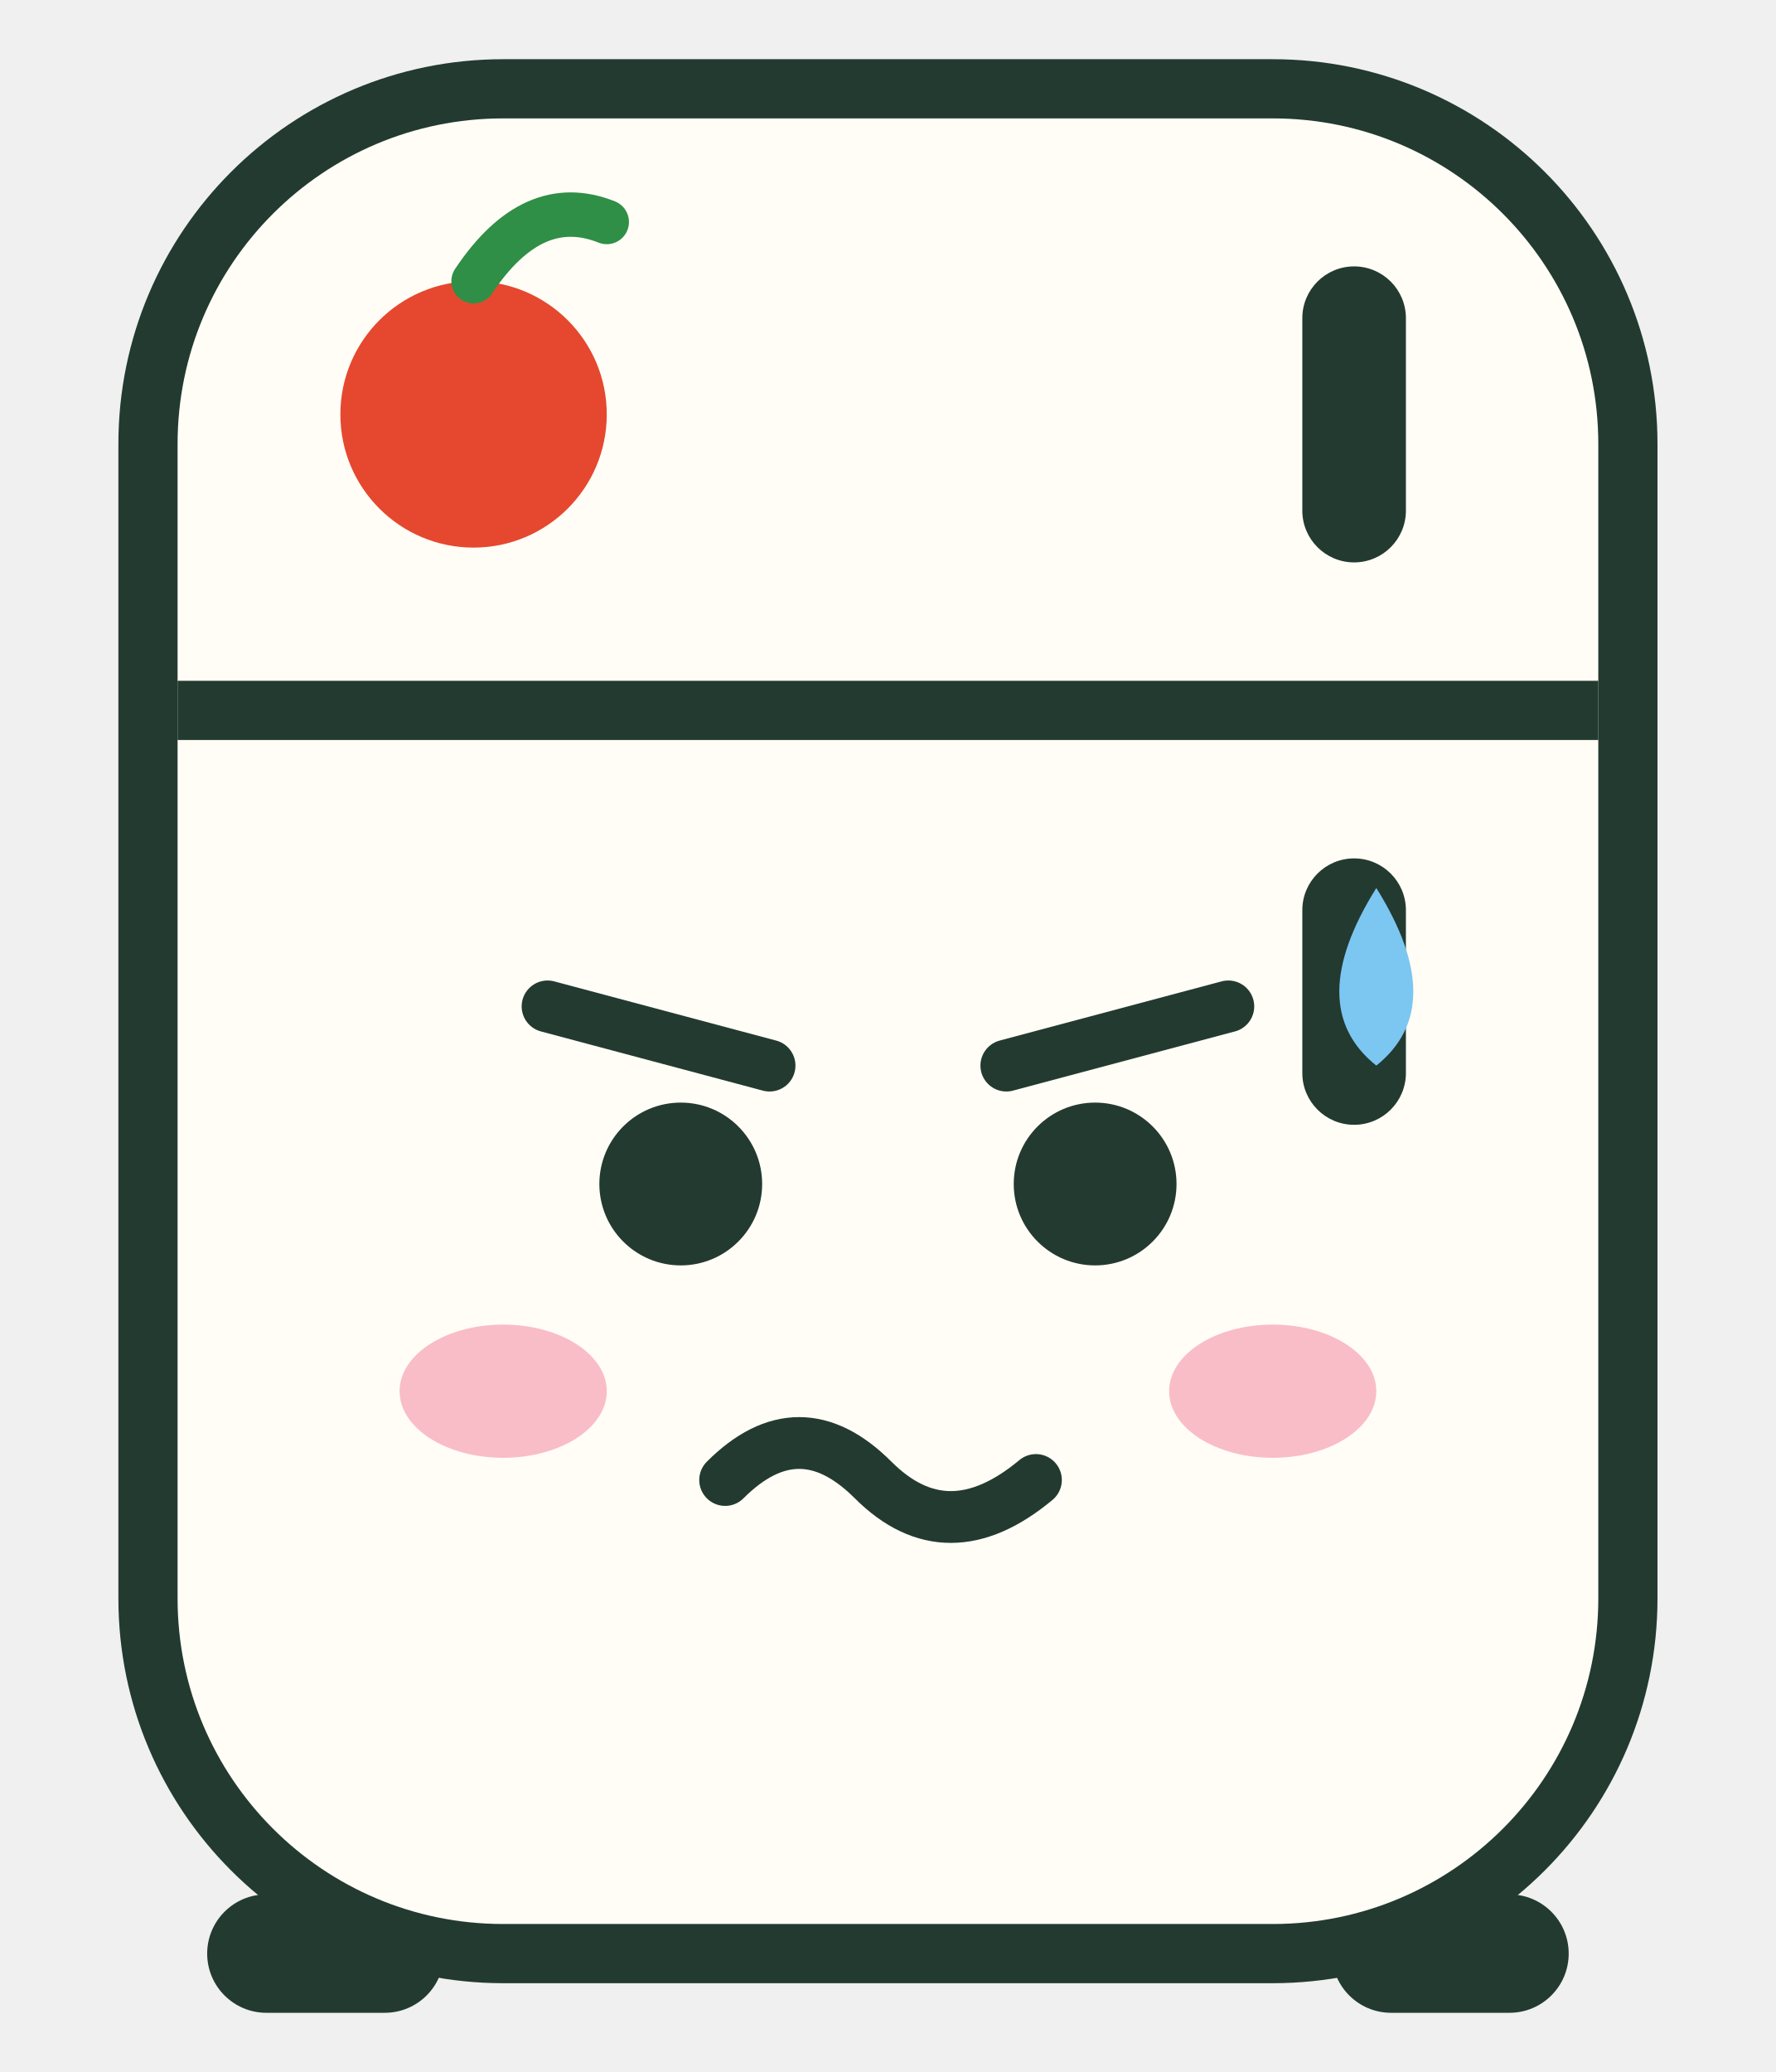
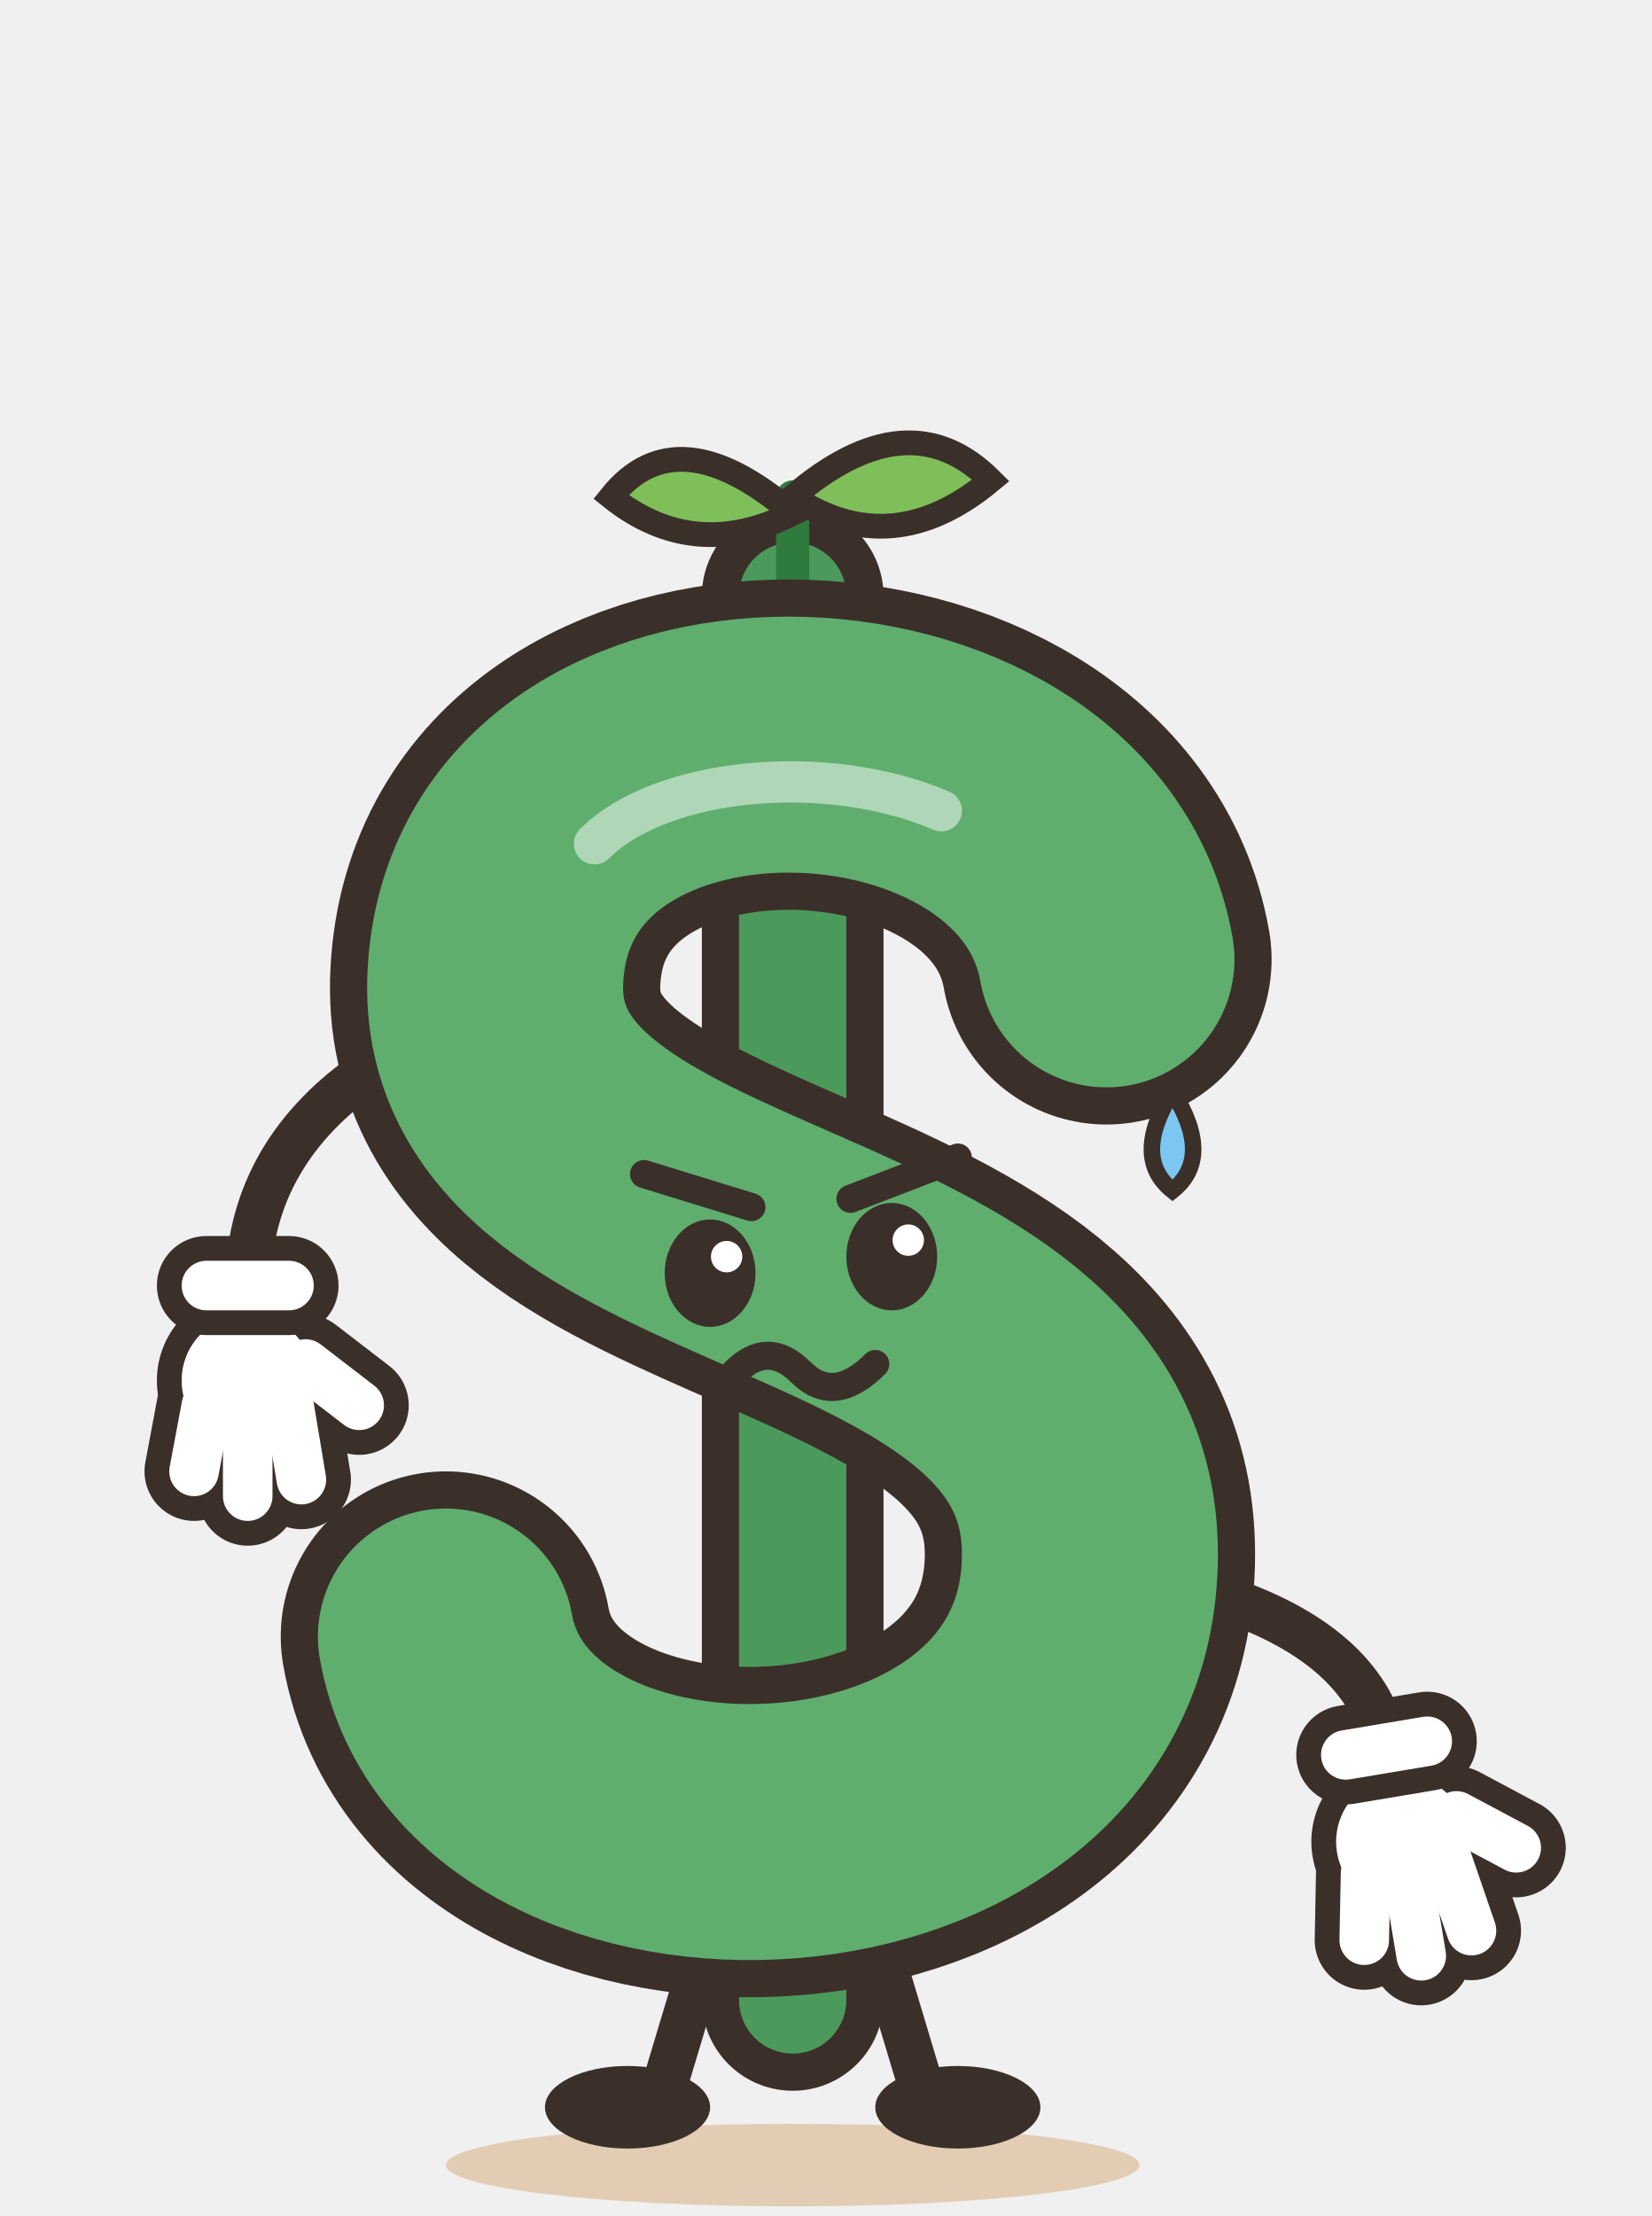
- <svg xmlns="http://www.w3.org/2000/svg" width="120" height="140" viewBox="0 0 120 140">
-   <rect x="14" y="128" width="16" height="8" rx="4" fill="#233A31" />
-   <rect x="90" y="128" width="16" height="8" rx="4" fill="#233A31" />
-   <rect x="10" y="6" width="100" height="126" rx="24" fill="#FFFDF6" stroke="#233A31" stroke-width="4" />
-   <path d="M12 48 H108" stroke="#233A31" stroke-width="4" />
-   <rect x="88" y="18" width="7" height="20" rx="3.5" fill="#233A31" />
-   <rect x="88" y="58" width="7" height="18" rx="3.5" fill="#233A31" />
-   <circle cx="32" cy="28" r="9" fill="#E5482F" />
-   <path d="M32 19 Q36 13 41 15" stroke="#2F8F46" stroke-width="3" fill="none" stroke-linecap="round" />
-   <ellipse cx="34" cy="94" rx="7" ry="4.5" fill="#F7A8B8" opacity=".75" />
-   <ellipse cx="86" cy="94" rx="7" ry="4.5" fill="#F7A8B8" opacity=".75" />
-   <circle cx="46" cy="80" r="5.5" fill="#233A31" />
-   <circle cx="74" cy="80" r="5.5" fill="#233A31" />
-   <path d="M37 68 L52 72 M83 68 L68 72" stroke="#233A31" stroke-width="3.5" stroke-linecap="round" />
-   <path d="M49 100 Q54 95 59 100 Q64 105 70 100" stroke="#233A31" stroke-width="3.5" fill="none" stroke-linecap="round" />
-   <path d="M93 60 Q98 68 93 72 Q88 68 93 60z" fill="#7CC6F2" />
+ <svg xmlns="http://www.w3.org/2000/svg" class="pal pal-worried" width="120" height="161" viewBox="-16 -66 200 268">
+   <defs>
+     <g id="g0">
+       <ellipse cx="0" cy="-11" rx="8" ry="8" fill="#3B2F2A" stroke="#3B2F2A" stroke-width="6" />
+       <line x1="-5" y1="-14" x2="-6.5" y2="-23" stroke="#3B2F2A" stroke-width="12" stroke-linecap="round" />
+       <line x1="0" y1="-15" x2="0" y2="-25" stroke="#3B2F2A" stroke-width="12" stroke-linecap="round" />
+       <line x1="5" y1="-14" x2="6.5" y2="-22" stroke="#3B2F2A" stroke-width="12" stroke-linecap="round" />
+       <line x1="-7" y1="-9" x2="-13.5" y2="-14" stroke="#3B2F2A" stroke-width="12" stroke-linecap="round" />
+       <ellipse cx="0" cy="-11" rx="8" ry="8" fill="#FFFFFF" stroke="#FFFFFF" stroke-width="0" />
+       <line x1="-5" y1="-14" x2="-6.5" y2="-23" stroke="#FFFFFF" stroke-width="6" stroke-linecap="round" />
+       <line x1="0" y1="-15" x2="0" y2="-25" stroke="#FFFFFF" stroke-width="6" stroke-linecap="round" />
+       <line x1="5" y1="-14" x2="6.5" y2="-22" stroke="#FFFFFF" stroke-width="6" stroke-linecap="round" />
+       <line x1="-7" y1="-9" x2="-13.5" y2="-14" stroke="#FFFFFF" stroke-width="6" stroke-linecap="round" />
+       <rect x="-9.5" y="-4" width="19" height="9" rx="4.5" fill="#FFFFFF" stroke="#3B2F2A" stroke-width="3" />
+     </g>
+   </defs>
+   <ellipse cx="80" cy="196" rx="42" ry="5" fill="#E2CDB4" />
+   <path d="M70 168 L64 188 M90 168 L96 188" stroke="#3B2F2A" stroke-width="5.5" stroke-linecap="round" />
+   <ellipse cx="60" cy="189" rx="10" ry="5" fill="#3B2F2A" />
+   <ellipse cx="100" cy="189" rx="10" ry="5" fill="#3B2F2A" />
+   <line x1="80" y1="6" x2="80" y2="176" stroke="#3B2F2A" stroke-width="22" stroke-linecap="round" />
+   <line x1="80" y1="6" x2="80" y2="176" stroke="#4C9A5B" stroke-width="13" stroke-linecap="round" />
+   <g transform="translate(0 0)">
+     <path d="M80 6 V-6" stroke="#2F7A3D" stroke-width="4" stroke-linecap="round" />
+     <path d="M80 -4 Q66 -16 58 -6 Q68 2 80 -4Z" fill="#7FBF5A" stroke="#3B2F2A" stroke-width="3" />
+     <path d="M80 -6 Q94 -18 104 -8 Q92 2 80 -6Z" fill="#7FBF5A" stroke="#3B2F2A" stroke-width="3" />
+   </g>
+   <path d="M28 64 Q14 74 14 90" stroke="#3B2F2A" stroke-width="5.5" fill="none" stroke-linecap="round" />
+   <use href="#g0" transform="translate(14 90) rotate(180.0)" />
+   <path d="M118 50 C112 16 46 14 44 52 C42 88 116 82 116 122 C116 164 44 166 38 132" fill="none" stroke="#3B2F2A" stroke-width="40" stroke-linecap="round" />
+   <path d="M118 50 C112 16 46 14 44 52 C42 88 116 82 116 122 C116 164 44 166 38 132" fill="none" stroke="#5FAE6E" stroke-width="31" stroke-linecap="round" />
+   <path d="M56 36 C64 28 84 26 98 32" fill="none" stroke="#fff" stroke-width="5" stroke-linecap="round" opacity=".5" />
+   <path d="M134 128 Q150 134 152 146" stroke="#3B2F2A" stroke-width="5.5" fill="none" stroke-linecap="round" />
+   <use href="#g0" transform="translate(152 146) rotate(170.5)" />
+   <ellipse class="pe" cx="70" cy="88" rx="5.5" ry="6.5" fill="#3B2F2A" />
+   <circle cx="72" cy="86" r="1.9" fill="#fff" />
+   <ellipse class="pe" cx="92" cy="86" rx="5.5" ry="6.5" fill="#3B2F2A" />
+   <circle cx="94" cy="84" r="1.9" fill="#fff" />
+   <path d="M62 76 L75 80 M100 74 L87 79" stroke="#3B2F2A" stroke-width="3.4" stroke-linecap="round" />
+   <path d="M73 100 Q77 96 81 100 Q85 104 90 99" stroke="#3B2F2A" stroke-width="3.4" fill="none" stroke-linecap="round" />
+   <path d="M126 66 Q131 74 126 78 Q121 74 126 66z" fill="#7CC6F2" stroke="#3B2F2A" stroke-width="2" />
</svg>
